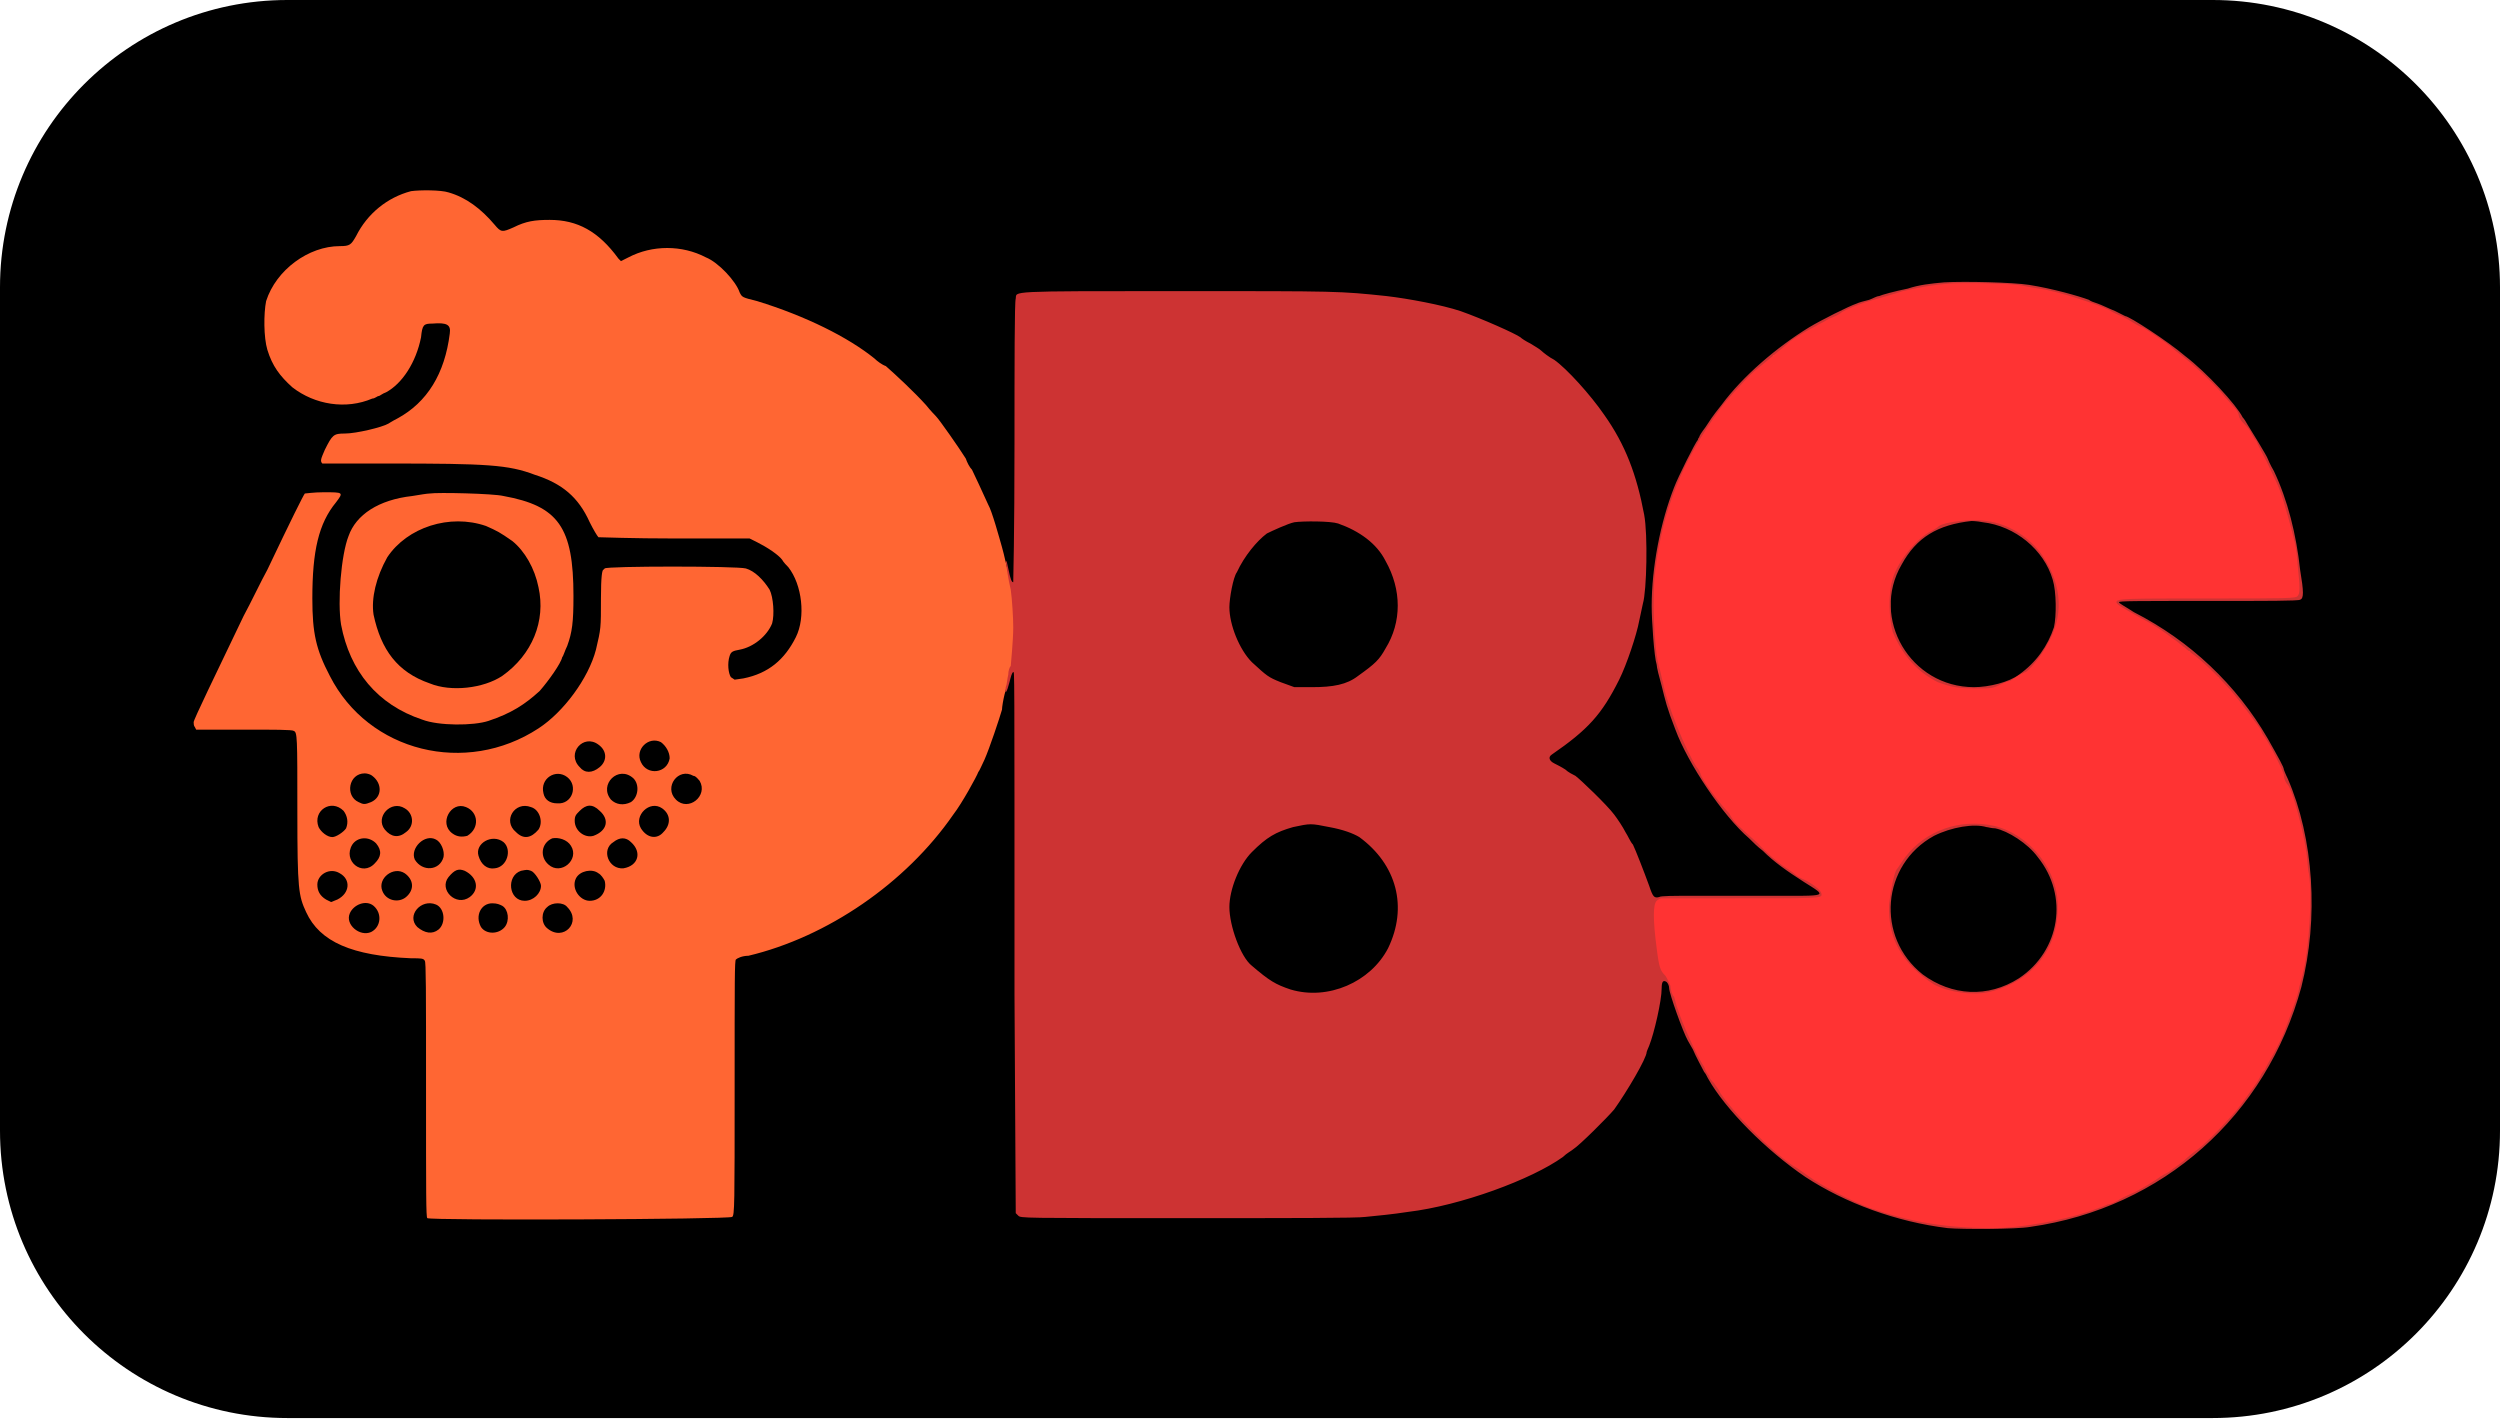
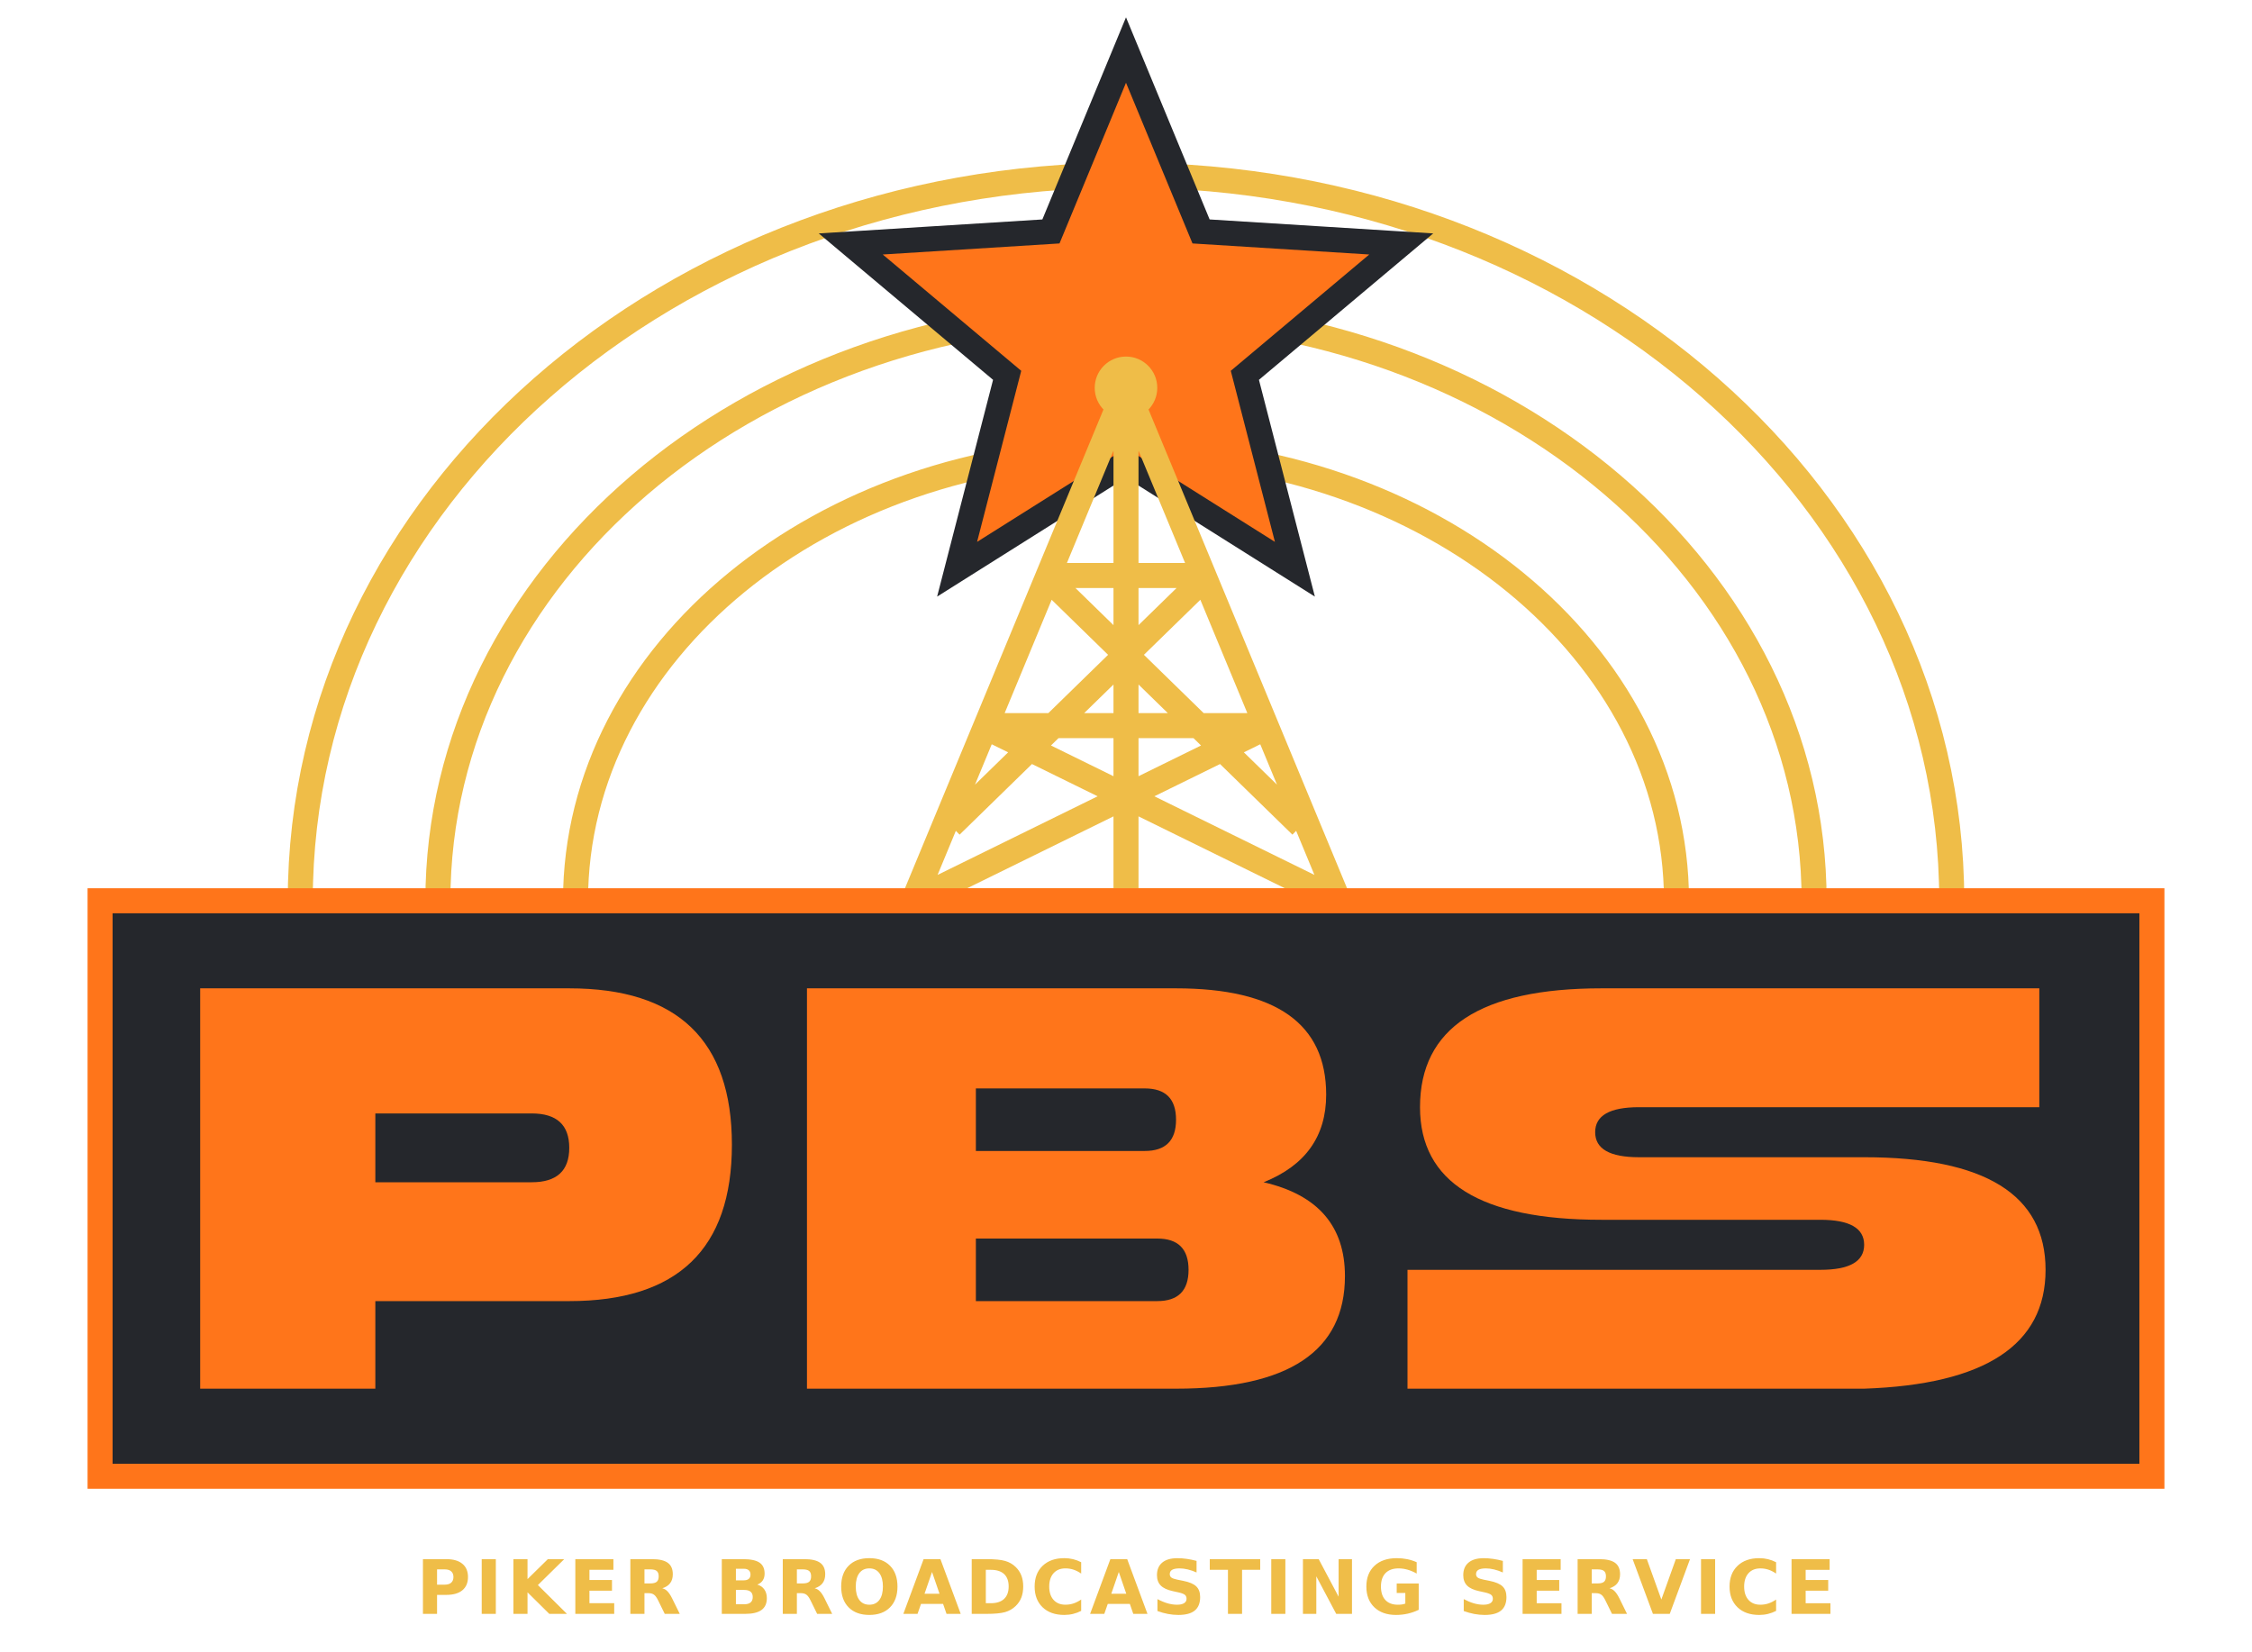
- <svg xmlns="http://www.w3.org/2000/svg" viewBox="320 236 2001 1135" role="img" aria-label="PBS">
-   <rect x="320" y="236" width="2001" height="1135" rx="230" fill="#000" />
-   <g transform="translate(0 2226) scale(1 -1)">
-     <g fill="#FF6633">
-       <path d="M649 1837 c-19 -5 -35 -18 -44 -36 -4 -7 -5 -8 -13 -8 -25 0 -51 -19 -59 -44 -2 -10 -2 -29 1 -39 4 -13 10 -21 20 -30 18 -14 43 -18 64 -9 2 0 4 2 5 2 1 0 3 2 6 3 13 7 24 24 28 44 1 10 2 11 9 11 12 1 15 -1 14 -8 -4 -32 -18 -55 -42 -68 -4 -2 -7 -4 -7 -4 -5 -3 -26 -8 -35 -8 -9 0 -10 -1 -16 -13 -3 -7 -4 -9 -2 -11 1 0 25 0 53 0 79 0 96 -1 117 -9 22 -7 35 -18 44 -38 3 -6 6 -11 7 -12 1 0 28 -1 61 -1 l60 0 6 -3 c8 -4 17 -10 20 -14 1 -2 4 -5 5 -6 11 -14 14 -40 6 -56 -9 -18 -22 -29 -42 -33 l-7 -1 -3 2 c-2 3 -3 11 -1 17 1 3 2 4 8 5 11 2 22 11 26 21 2 7 1 21 -2 27 -5 8 -12 15 -19 17 -7 2 -112 2 -113 0 0 0 -1 -1 -1 -1 -1 0 -2 -5 -2 -23 0 -24 0 -24 -4 -41 -6 -23 -26 -50 -46 -63 -58 -38 -136 -19 -167 42 -11 21 -14 34 -14 62 0 38 5 60 19 77 6 8 6 8 -10 8 -8 0 -14 -1 -15 -1 -1 -1 -11 -21 -30 -61 -5 -9 -13 -26 -19 -37 -23 -48 -40 -83 -40 -85 0 -1 0 -3 1 -4 l1 -2 38 0 c24 0 39 0 40 -1 3 -1 3 -4 3 -65 0 -62 1 -67 7 -80 11 -24 37 -35 84 -37 8 0 10 0 11 -2 1 -1 1 -22 1 -103 0 -85 0 -102 1 -103 3 -2 242 -1 244 1 2 1 2 10 2 103 0 88 0 102 1 103 1 1 5 3 10 3 63 15 126 58 164 113 7 9 19 31 20 34 1 1 3 6 5 10 4 9 12 33 14 40 0 2 1 8 2 12 1 4 3 11 4 14 0 4 2 8 2 9 2 2 2 5 2 13 0 6 0 11 1 12 1 0 1 12 0 14 -1 2 -1 6 -1 10 0 4 -1 9 -2 11 0 3 -2 7 -2 11 -3 11 -4 17 -6 24 -2 7 -8 29 -11 34 -5 11 -11 24 -13 28 -2 2 -4 6 -5 9 -5 8 -21 31 -24 34 0 0 -4 4 -8 9 -9 10 -24 24 -32 31 -3 1 -7 4 -9 6 -21 17 -55 34 -94 46 -12 3 -12 3 -14 7 -3 9 -17 24 -27 28 -19 10 -43 10 -62 0 l-6 -3 -2 2 c-16 22 -33 31 -55 31 -12 0 -19 -1 -29 -6 -9 -4 -10 -4 -15 2 -11 13 -23 22 -37 26 -6 2 -23 2 -30 1z m150 -443 c7 -5 7 -13 1 -18 -6 -5 -12 -5 -16 0 -11 11 3 27 15 18z m50 2 c4 -3 7 -8 7 -13 -2 -12 -18 -14 -23 -3 -5 10 6 21 16 16z m-231 -27 c8 -6 8 -17 -1 -21 -5 -2 -6 -2 -10 0 -11 5 -8 23 5 23 2 0 5 -1 6 -2z m156 -1 c9 -7 4 -22 -8 -21 -6 0 -10 3 -11 8 -3 12 10 20 19 13z m53 -1 c5 -5 4 -15 -2 -19 -6 -3 -12 -2 -16 2 -10 12 6 28 18 17z m48 2 c2 0 4 -3 5 -4 7 -12 -9 -25 -19 -15 -10 10 2 26 14 19z m-280 -28 c3 -4 4 -9 2 -14 -2 -3 -8 -7 -11 -7 -4 0 -9 4 -11 8 -5 13 10 23 20 13z m49 2 c7 -4 8 -14 1 -19 -6 -5 -12 -4 -17 2 -8 10 5 24 16 17z m49 1 c10 -4 11 -17 1 -23 -4 -1 -8 -1 -12 2 -11 8 -1 26 11 21z m52 0 c7 -2 10 -12 6 -18 -6 -7 -12 -8 -18 -2 -11 9 -1 25 12 20z m55 -3 c8 -7 6 -16 -5 -20 -7 -2 -15 4 -15 12 0 4 1 5 4 8 5 5 10 6 16 0z m50 2 c7 -5 7 -13 1 -19 -5 -6 -13 -5 -18 3 -6 10 7 23 17 16z m-73 -30 c7 -11 -8 -24 -18 -15 -7 6 -6 17 3 21 5 1 12 -1 15 -6z m-156 2 c5 -6 4 -11 -1 -16 -10 -11 -26 2 -18 15 4 6 13 7 19 1z m48 3 c4 -2 7 -9 6 -14 -3 -11 -17 -12 -23 -2 -4 9 8 21 17 16z m54 -2 c7 -6 3 -20 -7 -21 -6 -1 -11 3 -13 10 -3 10 11 18 20 11z m102 0 c9 -8 6 -19 -6 -21 -12 -1 -18 15 -8 21 5 4 10 4 14 0z m-133 -23 c10 -5 12 -15 4 -21 -11 -8 -25 6 -17 16 5 6 8 7 13 5z m53 0 c3 -1 8 -9 8 -12 0 -6 -6 -12 -13 -12 -13 0 -15 20 -3 24 5 1 5 1 8 0z m-153 -2 c9 -5 8 -16 -2 -21 l-5 -2 -4 2 c-5 3 -7 7 -7 12 0 8 10 14 18 9z m52 0 c7 -5 8 -13 1 -19 -6 -5 -16 -3 -19 5 -4 10 9 20 18 14z m155 0 c2 -1 4 -4 5 -6 2 -8 -3 -16 -12 -16 -8 0 -15 10 -11 18 3 6 13 8 18 4z m-180 -26 c7 -6 6 -17 -2 -21 -9 -4 -21 6 -17 15 3 7 13 11 19 6z m50 1 c7 -3 8 -15 2 -20 -5 -4 -11 -3 -17 2 -9 9 3 23 15 18z m53 -1 c5 -3 6 -12 2 -17 -5 -6 -15 -6 -19 0 -5 9 0 19 9 19 4 0 6 -1 8 -2z m52 -1 c12 -12 -3 -28 -16 -17 -5 4 -5 13 0 17 4 4 13 4 16 0z" />
-       <path d="M1881 1763 c-7 -1 -14 -1 -15 -2 -1 0 -6 -1 -10 -2 -15 -2 -27 -5 -33 -8 -5 -2 -14 -5 -17 -6 -2 0 -18 -8 -26 -12 -3 -2 -7 -4 -10 -6 -7 -4 -11 -6 -19 -12 -4 -3 -8 -6 -10 -7 -2 -2 -4 -3 -4 -4 0 0 -3 -3 -6 -5 -4 -3 -8 -7 -10 -9 -7 -7 -19 -21 -21 -23 -1 -2 -3 -4 -4 -5 -1 -2 -3 -4 -3 -5 -1 -1 -4 -5 -7 -9 -2 -4 -5 -8 -5 -9 -1 -1 -2 -4 -4 -6 -14 -26 -26 -57 -30 -85 0 -3 -1 -6 -1 -7 -1 -1 -2 -27 -2 -41 0 -20 4 -51 9 -65 5 -17 9 -26 11 -31 4 -9 12 -25 13 -27 1 -2 3 -5 5 -8 6 -11 12 -19 16 -23 2 -3 5 -7 7 -10 2 -2 10 -10 18 -18 16 -15 15 -14 20 -18 3 -2 7 -5 8 -6 4 -3 7 -5 10 -6 1 -1 3 -2 5 -3 1 -1 4 -3 7 -5 8 -4 8 -5 6 -8 0 -1 -2 -2 -2 -2 0 1 -30 1 -65 1 -59 0 -64 0 -65 -2 -1 -2 -1 -23 0 -27 0 -2 1 -9 2 -15 1 -11 1 -13 5 -18 1 -3 3 -7 3 -8 0 -1 1 -6 3 -10 2 -5 3 -10 3 -10 0 -1 1 -3 2 -5 1 -2 2 -5 3 -7 1 -5 12 -28 16 -33 4 -7 5 -8 6 -11 0 -1 1 -2 2 -2 0 0 2 -2 3 -4 18 -27 43 -51 74 -71 10 -7 39 -22 41 -22 1 0 2 0 2 -1 3 -2 32 -10 52 -14 16 -4 55 -5 72 -3 29 4 60 12 81 22 3 2 6 3 7 3 1 1 3 2 6 3 2 2 7 4 10 6 4 2 9 5 10 7 2 1 4 2 5 2 0 0 2 1 2 3 1 1 3 2 3 2 1 0 4 1 6 3 2 2 7 6 11 9 18 14 42 42 52 60 2 3 4 6 4 6 0 1 2 4 4 9 3 4 5 8 5 9 2 3 8 16 8 17 0 0 1 3 2 6 3 5 8 21 11 33 8 33 8 87 -1 121 -5 16 -8 27 -12 35 -2 4 -3 7 -3 8 0 7 -27 50 -42 66 -4 4 -8 9 -9 10 -3 4 -22 21 -29 25 -3 3 -7 6 -9 7 -7 5 -14 10 -16 10 0 0 -1 0 -1 1 0 0 -7 4 -14 8 -24 12 -27 11 61 12 55 0 72 0 73 1 1 2 -2 38 -4 42 -1 1 -1 3 -1 5 0 2 -1 5 -1 6 -1 1 -2 4 -2 6 0 2 -1 7 -3 12 -2 5 -3 9 -3 10 0 0 -2 5 -4 10 -3 5 -5 10 -5 11 0 0 -3 5 -6 12 -4 6 -7 12 -8 14 -2 3 -6 10 -16 23 -2 3 -5 6 -5 6 0 0 -1 1 -1 2 -1 3 -22 23 -34 33 -12 10 -26 20 -34 24 -2 1 -6 4 -8 5 -3 2 -7 4 -9 5 -3 1 -7 2 -9 3 -6 4 -41 16 -46 16 -1 0 -3 0 -4 1 -2 1 -6 1 -10 2 -4 0 -10 1 -14 2 -9 1 -38 2 -53 1z m31 -190 c3 -1 6 -1 8 -2 1 -1 4 -2 7 -3 7 -3 19 -12 24 -18 23 -27 22 -66 -2 -91 -3 -2 -7 -6 -8 -7 -2 -1 -4 -2 -5 -3 -1 -1 -2 -2 -2 -2 -1 0 -5 -2 -11 -4 l-9 -4 -13 0 c-8 0 -16 0 -18 1 -15 3 -31 15 -38 27 -11 15 -12 21 -12 40 -1 15 1 23 8 32 1 3 3 5 3 6 0 0 2 2 4 5 14 18 40 27 64 23z m5 -245 c5 -1 10 -3 14 -5 1 -1 2 -1 3 -2 8 -3 18 -13 24 -25 18 -31 9 -70 -21 -90 -4 -2 -9 -5 -11 -6 -2 -1 -4 -2 -5 -2 -1 -1 -6 -2 -11 -3 -33 -6 -67 17 -76 50 -7 26 3 55 25 72 4 3 8 6 9 6 0 0 2 1 4 2 2 1 5 2 6 2 1 0 3 1 4 1 6 3 23 3 35 0z" />
-       <path d="M664 1595 c-2 0 -8 -1 -14 -2 -27 -3 -45 -15 -51 -32 -6 -15 -9 -53 -6 -71 7 -37 29 -64 65 -76 13 -5 41 -5 53 -1 18 6 29 13 41 24 7 8 17 22 18 27 1 1 2 5 4 9 4 11 5 19 5 40 0 55 -12 72 -56 80 -8 2 -53 3 -59 2z m45 -26 c9 -4 11 -5 21 -12 10 -8 18 -22 21 -37 6 -27 -5 -54 -29 -71 -15 -10 -41 -13 -58 -6 -26 9 -39 27 -45 55 -2 13 2 30 11 46 16 24 50 35 79 25z" />
-     </g>
-     <g fill="#CD3333">
-       <path d="M1876 1764 c-11 -1 -20 -2 -29 -5 -10 -2 -21 -5 -23 -6 -2 0 -5 -2 -8 -3 -4 -1 -8 -2 -10 -3 -6 -2 -28 -13 -38 -19 -26 -16 -53 -39 -70 -62 -8 -10 -9 -12 -13 -18 -3 -4 -5 -7 -5 -8 0 0 -1 -1 -1 -2 -2 -2 -16 -30 -19 -38 -11 -28 -18 -64 -18 -95 0 -12 2 -41 4 -47 0 -2 2 -10 4 -17 3 -12 4 -17 11 -35 10 -27 38 -69 59 -87 3 -3 7 -7 11 -10 9 -9 19 -16 33 -25 19 -12 20 -11 -26 -11 -21 0 -50 0 -63 0 -15 0 -26 0 -27 -1 -4 -1 -5 0 -8 9 -4 11 -11 29 -13 33 -2 2 -4 7 -6 10 -2 4 -6 10 -9 14 -6 8 -27 28 -31 31 -2 1 -6 3 -8 5 -3 2 -7 4 -9 5 -4 2 -5 5 -2 7 29 20 40 32 54 60 6 12 14 36 16 47 1 4 2 10 3 14 3 10 4 55 1 71 -6 32 -15 56 -32 80 -11 16 -30 37 -40 44 -4 2 -9 6 -10 7 -2 2 -6 4 -9 6 -4 2 -7 4 -8 5 -4 3 -31 15 -48 21 -15 5 -42 10 -59 12 -38 4 -38 4 -167 4 -139 0 -129 0 -130 -6 -1 -2 -1 -54 -1 -115 0 -73 -1 -112 -1 -112 -1 0 -2 1 -4 11 -1 4 -1 6 -2 6 0 -1 2 -15 4 -23 1 -7 2 -22 2 -30 0 -11 -2 -30 -2 -31 -1 -1 -2 -4 -2 -7 -1 -4 -1 -8 -2 -10 -1 -7 1 -4 3 4 1 4 2 8 3 8 1 0 1 13 1 -258 l1 -175 2 -2 c2 -2 2 -2 135 -2 81 0 137 0 143 1 10 1 21 2 34 4 42 5 99 26 124 44 3 3 7 5 8 6 5 3 28 26 33 32 10 14 26 41 26 46 0 0 1 3 2 5 4 10 10 36 10 46 0 5 1 7 4 5 1 -1 2 -3 2 -5 0 -4 11 -35 15 -42 1 -2 3 -5 4 -7 2 -5 8 -16 9 -18 1 -1 2 -3 3 -5 14 -25 47 -58 78 -79 32 -21 73 -36 114 -41 11 -1 55 -1 66 1 106 15 189 89 217 192 14 55 10 119 -11 167 -2 4 -3 7 -3 7 0 2 -4 9 -13 25 -25 43 -62 78 -107 101 -6 4 -12 7 -12 8 0 1 13 1 72 1 47 0 72 0 73 1 3 1 3 6 0 24 -3 28 -10 56 -21 79 -3 5 -5 10 -5 10 0 1 -14 24 -16 27 -1 2 -3 5 -4 6 -5 10 -29 36 -46 49 -14 12 -45 32 -48 32 0 0 -4 2 -8 4 -5 2 -11 5 -14 6 -3 1 -6 2 -7 3 -8 3 -29 9 -48 12 -13 2 -51 3 -68 2z m50 -3 c0 -1 3 -1 5 -1 3 0 7 -1 10 -2 3 -2 7 -2 13 -2 7 0 9 -1 10 -2 2 -2 3 -2 4 -1 0 1 1 1 2 0 1 0 1 -1 0 -1 -3 -2 -1 -3 3 -2 5 1 9 1 8 -2 0 -1 1 -1 4 -1 3 0 5 -1 6 -1 1 -1 3 -2 4 -2 4 0 12 -4 12 -5 0 0 -1 -1 -1 -1 -1 -1 -2 -2 -2 -2 0 -2 10 -4 12 -3 2 2 8 -1 9 -4 0 -1 3 -2 7 -3 8 -3 25 -14 25 -16 -1 -2 0 -2 3 -3 1 -1 4 -3 5 -4 1 -2 2 -3 2 -2 1 1 1 1 2 0 0 -1 0 -2 -1 -2 -3 -2 0 -4 3 -4 6 1 13 -4 9 -6 -2 -2 -1 -4 1 -4 1 0 3 -1 4 -2 1 -1 1 -1 2 0 1 2 2 1 7 -5 6 -8 8 -13 4 -13 -2 0 -3 1 -4 2 -1 1 -2 2 -2 2 -2 0 -1 -4 1 -4 0 -1 1 -2 1 -3 0 -2 1 -4 3 -5 l2 -2 3 2 c2 1 4 3 4 3 1 1 2 1 4 -1 2 -3 2 -3 1 -5 -2 -3 -1 -5 3 -5 3 0 3 0 3 -3 0 -3 1 -4 2 -5 1 -1 2 -2 2 -4 0 -1 1 -1 2 -1 1 0 2 -1 2 -3 0 -1 1 -4 2 -5 4 -5 6 -10 6 -14 0 -1 1 -3 2 -4 0 -1 1 -2 1 -3 0 0 1 -1 2 -2 3 -1 6 -9 6 -12 -1 -1 0 -2 0 -3 1 0 1 -2 1 -4 0 -2 1 -3 2 -4 1 -1 2 -2 1 -4 0 -3 0 -3 2 -4 2 0 3 -3 0 -5 -1 -2 0 -5 3 -7 3 -2 3 -5 -1 -5 -2 0 -3 0 -3 -1 0 -1 1 -2 3 -2 2 0 3 -1 4 -5 1 -6 1 -14 0 -16 -1 -1 -1 -1 0 -2 1 -2 2 -15 0 -16 0 -1 -23 -1 -67 -1 -75 0 -75 0 -78 -4 -1 -3 -1 -3 2 -6 2 -2 3 -4 3 -5 0 -2 3 -3 4 -1 3 2 6 1 6 -5 l0 -4 4 -1 c4 0 5 -2 3 -4 -1 0 0 -2 1 -2 1 0 3 1 5 3 3 3 5 4 5 2 0 -1 1 -1 1 -1 4 0 7 -2 6 -4 0 -2 1 -3 2 -4 2 0 2 -1 2 -2 0 -2 0 -2 4 -1 3 0 4 0 5 -1 1 -1 2 -2 3 -2 2 0 3 -1 1 -3 -1 0 -1 -1 0 -1 1 -1 1 -1 2 0 2 2 4 0 3 -3 0 -3 0 -3 4 -3 5 -1 5 -3 1 -5 -2 -1 -3 -3 -4 -4 0 -1 -1 -2 -1 -2 -1 0 -2 -1 -2 -3 1 -4 1 -4 7 2 5 5 5 5 7 4 1 -1 3 -2 4 -2 3 0 3 -2 1 -3 -1 0 -1 -1 -1 -2 1 -1 5 -1 5 0 0 1 0 1 1 1 1 0 1 -1 1 -1 0 -1 1 -2 2 -3 1 0 1 -2 2 -3 0 -3 2 -5 7 -8 2 -1 3 -2 4 -3 0 -1 1 -2 2 -2 0 -1 1 -2 1 -2 0 -1 0 -2 1 -2 0 0 2 -2 3 -5 1 -3 2 -5 2 -5 3 1 11 -11 9 -13 -1 -2 1 -5 4 -5 1 0 2 0 1 -4 0 -2 0 -2 1 -2 2 0 6 -6 6 -8 0 -1 1 -2 1 -3 3 -3 4 -8 3 -12 0 -3 0 -5 1 -6 1 -1 2 -4 2 -6 0 -4 4 -12 5 -11 2 1 5 -5 5 -9 0 -1 1 -4 2 -7 3 -7 4 -15 4 -26 0 -8 0 -10 2 -10 0 0 1 0 1 -1 0 -1 0 -1 -1 -1 -1 0 -1 -4 0 -6 2 -3 2 -16 0 -18 -1 -1 -1 -2 -1 -4 1 -2 1 -7 2 -11 0 -8 0 -8 -1 -7 -2 2 -2 2 -2 -2 -1 -3 -1 -8 -1 -11 0 -8 -2 -23 -3 -24 0 -1 -1 -4 -2 -7 -1 -7 -4 -13 -5 -13 -1 0 -1 -2 -1 -4 0 -3 0 -4 -1 -3 -1 2 -2 0 -2 -3 0 -3 -1 -5 -2 -6 -3 -3 -4 -7 -2 -7 1 -1 1 -1 0 -2 -1 -1 -2 -3 -2 -5 0 -2 0 -3 -1 -3 -1 0 -2 0 -2 -1 0 -1 -1 -2 -3 -4 -2 -1 -2 -2 -1 -3 0 0 1 -1 1 -1 0 -1 -1 -1 -1 -1 -2 1 -5 -4 -5 -7 0 0 -1 -1 -1 -2 -1 -1 -2 -2 -1 -3 0 0 0 -2 0 -3 -1 -1 -1 -1 -2 0 -1 1 -2 2 -3 1 -1 -1 -1 -1 0 -2 2 -3 0 -7 -3 -9 -2 -2 -3 -2 -3 -1 0 1 0 2 -1 2 -2 0 -2 -2 -1 -4 1 -2 1 -2 0 -4 -5 -9 -11 -13 -11 -7 1 3 -2 4 -5 1 -2 -1 -3 -2 -5 -2 -1 -1 -3 -3 -4 -5 0 -2 -2 -4 -3 -4 0 0 -2 -2 -4 -3 -2 -2 -3 -4 -4 -4 -5 0 -12 -9 -9 -11 1 -1 5 0 5 1 0 1 1 1 2 2 2 0 4 2 4 4 5 9 17 17 19 12 1 -2 -12 -16 -14 -16 0 0 -2 -1 -3 -3 -3 -5 -7 -8 -11 -7 -3 0 -3 0 -5 -4 -2 -5 -6 -9 -9 -9 -1 0 -3 -1 -3 -2 -1 -2 -3 -3 -6 -4 -6 -2 -7 -3 -5 -4 1 -1 1 -1 -1 -1 -2 1 -3 0 -6 -2 -5 -4 -11 -7 -13 -7 0 0 -1 -1 -1 -2 0 -1 -1 -1 -4 -1 -3 1 -4 0 -7 -3 -2 -2 -5 -3 -5 -3 -5 2 -6 2 -9 -1 -2 -2 -5 -4 -8 -5 -2 0 -5 -1 -7 -2 -2 0 -6 -2 -8 -3 -3 0 -10 -1 -17 -2 -7 0 -14 -1 -14 -2 -1 0 -5 -1 -8 -2 -9 -2 -61 -1 -65 2 -1 0 -3 1 -7 0 -4 0 -6 0 -7 1 -1 0 -4 1 -7 2 -4 0 -14 4 -11 4 0 0 1 0 1 1 0 1 -3 1 -7 0 -7 0 -8 0 -10 2 -1 1 -3 2 -5 2 -3 0 -3 0 -1 1 2 0 4 1 4 2 0 1 0 1 -3 1 -7 -2 -10 -2 -11 -1 -2 1 0 4 2 4 4 0 9 5 7 6 -2 2 -9 4 -10 3 -1 -1 -1 -2 0 -2 0 0 -1 -1 -3 -1 -3 -1 -4 -3 -1 -3 1 0 2 -1 2 -2 0 -1 -1 -1 -3 -1 -5 1 -14 6 -14 8 0 1 -1 1 -2 0 -2 0 -3 0 -3 1 0 1 0 2 -1 2 0 0 -2 0 -3 0 -5 1 -14 8 -9 8 2 0 1 1 -1 4 -3 2 -3 2 -6 1 -3 -1 -3 -1 -5 1 -1 1 -3 3 -5 4 -2 1 -4 3 -4 4 -1 0 -2 1 -3 1 -2 0 -7 6 -6 9 0 2 -2 4 -4 2 -2 -2 -14 9 -14 13 0 1 -1 2 -2 3 -1 0 -3 2 -4 3 -2 2 -5 4 -7 6 -2 2 -4 4 -4 4 0 1 -2 4 -4 6 -3 3 -5 7 -5 8 -1 3 -6 11 -9 14 -1 1 -2 3 -1 4 0 2 -3 9 -5 9 -1 0 -6 7 -6 9 0 1 -1 4 -2 5 -3 4 -5 13 -3 14 2 2 1 7 -1 7 -1 1 -2 2 -3 4 -1 1 -2 3 -3 5 -1 1 -2 2 -2 3 1 0 0 2 -1 4 -1 1 -2 6 -3 11 -1 4 -2 8 -3 9 0 1 -1 7 -1 14 -1 15 -3 32 -3 35 -2 3 1 3 19 3 22 0 28 0 26 -1 -7 -1 -1 -4 7 -3 4 1 5 3 0 3 -1 0 4 1 13 1 17 1 22 0 20 -1 -2 -3 3 -5 7 -3 2 0 3 3 1 3 -1 0 0 1 2 1 3 1 14 1 17 0 l3 -1 -3 0 c-3 -1 -4 -3 -1 -3 2 -1 6 0 8 3 2 2 3 2 9 0 2 0 4 3 4 6 -2 5 -8 11 -12 11 -5 0 -9 2 -12 4 -1 2 -3 3 -4 5 -1 1 -4 2 -5 2 -1 1 -2 1 -2 2 0 0 -2 2 -4 3 -2 1 -4 3 -4 4 0 0 -1 1 -1 1 -2 0 -8 7 -7 8 1 1 -3 5 -6 5 -2 0 -3 1 -3 3 0 3 -12 15 -14 15 -1 -1 -2 0 -2 1 0 2 -2 4 -6 7 -2 1 -3 2 -3 4 0 3 0 3 -1 3 -1 0 -2 1 -2 2 0 1 -1 2 -2 2 -1 0 -4 3 -4 5 0 0 -2 4 -4 7 -2 4 -4 7 -5 9 0 1 -1 2 -2 3 -1 0 -1 1 -1 3 1 1 0 3 -1 4 -4 4 -7 9 -7 11 0 1 -1 3 -2 5 -3 3 -4 9 -4 16 0 4 -3 12 -5 13 -2 2 -3 7 -2 12 0 3 0 5 -1 7 -1 1 -1 2 0 4 1 3 1 4 0 7 -1 3 -1 5 -2 6 0 3 -2 0 -2 -5 0 -3 0 -5 -1 -5 0 0 -1 4 -1 9 0 6 0 10 -1 10 -1 0 -1 8 -1 22 -1 21 0 27 2 21 0 -2 1 -3 2 -3 2 0 1 -3 -1 -5 -2 -1 -2 -2 -1 -4 2 -5 4 -4 6 2 l2 6 -3 5 c-4 6 -5 16 -2 20 2 1 3 10 1 12 -2 1 -1 5 3 21 5 16 6 19 7 17 1 -2 4 1 3 4 0 4 2 14 3 16 1 1 2 2 2 3 0 1 1 2 1 2 1 0 2 1 3 2 0 1 1 3 2 4 1 1 1 2 1 3 -2 2 3 9 6 9 3 0 6 4 6 7 0 2 1 3 2 4 1 1 1 2 0 4 0 2 0 3 1 3 3 -3 8 1 5 4 -2 1 -1 4 1 4 0 0 2 1 2 3 3 4 4 4 7 2 1 -2 3 -3 3 -3 1 0 1 -1 1 -1 0 -2 3 -3 4 -2 1 1 0 8 -1 9 -1 0 -2 0 -3 -1 -4 -2 -6 0 -2 3 0 1 1 2 1 3 0 2 4 7 6 7 1 0 2 1 2 2 0 1 1 2 4 3 1 1 3 2 3 3 0 0 1 1 1 1 1 0 3 1 4 3 1 2 3 3 4 3 1 0 8 6 8 7 0 1 -1 1 -1 1 -1 0 -2 0 -2 1 0 1 2 1 4 0 1 -2 3 0 3 2 -1 2 1 5 3 5 1 0 2 1 8 6 6 6 12 7 13 2 1 -2 2 -3 3 -3 4 0 6 5 4 8 -2 2 3 6 7 6 3 0 5 2 3 3 -1 0 1 1 4 1 4 0 7 1 4 2 -1 0 0 1 1 0 3 0 5 2 3 3 -1 0 0 1 2 1 10 2 14 3 15 4 1 2 12 6 16 6 2 0 5 1 8 3 3 2 4 2 16 2 10 0 12 0 12 2 0 1 1 2 7 2 3 1 7 1 8 1 2 1 42 1 43 0z m-535 -190 c17 -6 31 -16 38 -30 13 -23 13 -49 0 -70 -5 -9 -8 -12 -22 -22 -9 -7 -20 -9 -37 -9 l-14 0 -11 4 c-10 4 -11 5 -23 16 -10 10 -18 30 -18 44 0 7 3 24 6 28 6 13 16 25 24 31 4 2 17 8 22 9 7 1 29 1 35 -1z m-7 -243 c11 -2 19 -5 24 -8 30 -22 39 -56 23 -89 -14 -27 -48 -42 -78 -33 -12 4 -17 7 -31 19 -9 7 -18 32 -18 47 0 14 8 34 18 44 12 12 19 16 33 20 14 3 14 3 29 0z" />
-       <path d="M1897 1576 c-16 -2 -22 -4 -25 -6 -2 -1 -4 -2 -4 -2 -1 0 -2 -1 -3 -2 -1 -1 -2 -1 -4 -1 -2 1 -3 0 -4 -1 -1 -1 -2 -2 -3 -2 -1 0 -2 -1 -2 -2 0 -1 -1 -2 -2 -2 -1 -1 -2 -2 -2 -3 0 -1 -1 -3 -2 -4 -1 -1 -3 -3 -3 -5 -2 -4 -3 -6 -6 -10 -1 -2 -2 -4 -2 -5 0 -4 -1 -4 -4 -1 l-2 2 -1 -3 c-1 -1 -2 -3 -2 -4 -3 -2 -2 -7 1 -11 3 -3 3 -4 3 -9 -1 -4 -2 -7 -2 -8 -1 -3 -1 -8 0 -9 1 -1 2 -2 2 -4 l1 -2 1 2 2 2 0 -2 c1 -1 1 -2 1 -3 -1 0 0 -2 2 -5 2 -3 3 -6 3 -8 0 -3 0 -3 1 -2 2 1 3 0 3 -4 0 -3 0 -3 3 -3 2 1 2 1 2 -1 -1 -1 0 -2 2 -3 2 -1 3 -3 3 -3 0 -1 2 -3 4 -5 3 -4 3 -4 8 -4 3 1 5 0 7 -1 3 -2 3 -2 -1 -2 -3 0 -2 -2 1 -4 4 -1 4 -1 5 0 2 2 4 2 13 1 14 -2 35 -1 39 2 3 2 4 4 1 4 -2 0 -2 0 -1 1 1 1 1 1 2 0 1 0 2 -1 4 -1 2 0 2 0 2 4 0 4 2 6 3 3 1 -1 2 -2 2 -2 1 0 2 -1 2 -2 0 -3 12 -4 14 -1 4 3 0 7 -8 7 -5 0 -5 1 0 6 3 3 5 6 6 7 0 2 1 4 3 4 2 1 2 2 1 4 0 3 0 3 2 3 2 0 4 2 2 3 -1 1 1 7 4 9 2 1 2 31 0 32 0 0 -1 1 -1 2 0 1 -1 3 -2 6 -1 2 -2 5 -2 7 0 2 0 3 -1 3 -1 0 -2 1 -2 1 0 1 -1 2 -2 3 0 1 -2 3 -3 6 -1 2 -2 4 -3 4 -1 0 -1 1 -1 2 1 1 -1 3 -6 7 -4 3 -7 5 -8 5 -2 0 -9 4 -10 6 -1 2 -4 3 -7 2 -1 -1 -4 0 -9 1 -4 1 -8 2 -8 2 -1 0 -4 -1 -7 -1z m10 -4 c26 -3 49 -22 56 -46 3 -10 3 -29 1 -38 -5 -15 -14 -28 -28 -38 -8 -6 -24 -10 -36 -10 -51 0 -83 55 -58 98 12 22 29 32 56 35 0 0 4 0 9 -1z" />
-       <path d="M1892 1335 c-1 0 -2 0 -3 -1 -1 0 -1 0 0 -1 1 -2 1 -2 -14 -4 -4 0 -5 -1 -6 -2 0 -2 -1 -2 -4 -2 -2 0 -4 0 -4 -1 -1 -1 -1 -1 0 -1 1 0 1 0 0 -1 -1 0 -2 -1 -2 0 -1 0 -1 -1 -1 -1 0 -3 -5 -8 -8 -7 -3 0 -7 -4 -7 -8 0 -3 0 -3 -3 -4 -6 -2 -10 -11 -6 -12 1 -1 1 -2 0 -5 -1 -2 -2 -5 -3 -6 l-1 -2 -2 2 c-3 3 -3 3 -4 1 -1 -3 -1 -4 1 -8 1 -2 2 -7 3 -13 0 -6 1 -9 2 -9 0 0 1 -1 2 -3 0 -2 1 -4 1 -4 0 -1 1 -5 2 -8 1 -4 2 -7 3 -8 0 -1 1 -2 1 -3 0 -1 1 -1 2 -1 2 1 2 0 4 -4 1 -2 2 -4 3 -5 1 0 1 -1 0 -3 0 -2 1 -3 4 -1 2 1 3 1 8 -4 4 -3 7 -6 7 -7 0 -1 0 -2 3 -2 1 0 3 -1 3 -1 1 -1 3 -1 4 -1 2 0 4 -1 4 -2 2 -1 4 -1 14 -1 l13 0 3 -2 c3 -3 3 -3 6 -2 3 1 4 6 1 6 -1 1 -1 1 1 1 2 0 18 6 21 8 0 1 1 2 0 2 0 1 1 2 6 1 6 0 8 1 4 3 -1 0 -2 1 -2 2 0 2 7 9 8 8 2 0 6 4 6 6 0 0 1 2 2 4 1 1 1 2 0 3 -2 2 -1 4 1 7 1 0 2 2 2 3 0 1 1 2 1 3 3 1 3 34 1 37 -1 1 -2 3 -3 4 -1 1 -2 3 -2 4 -1 2 -1 2 0 3 0 0 1 2 1 3 1 3 -2 3 -3 0 -1 -2 -1 -2 -3 1 -1 2 -2 6 -2 8 -1 6 -4 10 -7 8 -1 -1 -2 -1 -3 1 -1 1 -2 2 -3 2 -1 0 -3 3 -2 5 0 0 1 1 4 0 4 0 7 2 5 5 -2 2 -8 1 -10 -1 -2 -3 -8 -4 -8 -2 -1 1 -2 2 -2 2 -1 0 -3 1 -5 3 -3 3 -4 3 -6 2 -4 0 -7 1 -7 3 1 1 0 1 -7 0 -7 0 -9 0 -10 1 -1 2 -2 2 -4 1z m18 -7 c1 0 4 -1 7 -1 10 -2 26 -12 34 -23 25 -31 18 -75 -15 -97 -25 -16 -54 -14 -77 3 -38 30 -33 88 9 111 14 7 32 10 42 7z" />
-     </g>
-     <g fill="#FF3333">
-       <path d="M1880 1763 c-11 -1 -20 -2 -37 -6 -3 -1 -6 -2 -20 -6 -15 -4 -26 -9 -29 -11 -2 -2 -7 -4 -10 -5 -3 -2 -7 -4 -9 -5 -1 -1 -6 -3 -9 -5 -4 -2 -10 -6 -13 -8 -3 -3 -8 -7 -13 -11 -8 -7 -15 -12 -19 -16 -4 -4 -20 -21 -24 -27 -30 -41 -46 -80 -52 -129 -3 -20 -1 -65 3 -78 1 -3 2 -9 3 -12 3 -18 19 -56 27 -68 2 -2 3 -5 3 -5 0 -2 6 -11 12 -19 4 -5 8 -10 11 -13 4 -7 4 -7 23 -24 7 -8 16 -15 20 -18 3 -2 8 -5 10 -7 2 -2 7 -4 9 -5 7 -4 12 -8 12 -11 0 -3 -3 -3 -70 -3 -31 0 -57 0 -58 0 -1 0 -3 -1 -4 -2 -3 -3 -3 -15 0 -38 2 -16 3 -18 7 -22 2 -3 3 -6 4 -8 0 -2 1 -7 3 -9 1 -3 2 -8 3 -10 3 -10 15 -37 21 -46 1 -3 3 -6 4 -7 0 -2 2 -4 4 -6 1 -2 4 -5 5 -8 11 -16 38 -44 58 -58 4 -2 9 -6 12 -8 9 -7 34 -20 50 -26 32 -11 60 -16 99 -16 20 0 54 6 75 13 6 2 14 5 16 6 2 0 6 2 8 3 1 1 7 4 14 7 6 3 14 8 17 10 4 3 8 5 10 6 5 4 7 5 12 9 3 3 8 7 11 9 7 5 28 27 34 35 8 11 14 19 16 23 1 3 3 5 4 6 0 1 3 6 7 13 3 6 6 11 6 12 1 1 13 33 14 39 0 2 2 7 3 12 5 19 8 62 5 81 -1 3 -1 11 -2 17 -2 15 -11 50 -15 54 -1 1 -3 4 -3 8 -2 6 -11 24 -16 31 -1 1 -2 3 -2 4 0 1 -18 25 -25 33 -11 12 -22 23 -32 30 -5 4 -12 10 -14 11 -8 6 -15 11 -25 16 -14 8 -20 11 -20 13 0 3 7 3 75 3 61 0 69 0 70 2 2 2 2 6 0 25 -1 15 -2 17 -7 36 -7 25 -7 24 -18 47 -3 6 -7 13 -8 16 -2 2 -4 6 -5 8 -1 2 -4 5 -6 7 -1 1 -3 4 -3 5 0 1 -1 4 -3 6 -2 2 -5 6 -8 9 -5 7 -24 25 -33 32 -4 3 -9 7 -11 9 -5 4 -20 14 -22 15 -1 0 -5 2 -8 4 -3 2 -7 4 -9 5 -3 1 -7 3 -10 5 -11 5 -41 15 -56 17 -7 1 -16 3 -18 3 -8 1 -40 2 -54 1z m30 -190 c17 -2 35 -13 45 -28 16 -24 17 -49 3 -72 -4 -8 -15 -21 -17 -21 -1 0 -4 -2 -6 -3 -3 -2 -6 -4 -6 -4 -1 0 -4 -1 -8 -3 -6 -3 -7 -3 -19 -3 -15 0 -20 1 -31 5 -16 8 -28 21 -36 40 -3 10 -4 31 0 43 4 14 20 33 31 38 2 1 5 3 6 4 4 3 25 6 38 4z m6 -244 c29 -7 52 -36 51 -66 0 -33 -21 -59 -55 -67 -13 -3 -33 0 -44 6 -26 17 -37 37 -36 64 1 10 4 25 6 28 1 1 4 6 7 10 16 21 43 31 71 25z" />
-     </g>
+ <svg xmlns="http://www.w3.org/2000/svg" viewBox="0 0 360 264" role="img" aria-label="PBS — Piker Broadcasting Service" version="1.1" id="svg6">
+   <defs id="defs6" />
+   <g fill="none" stroke="#efbd48" stroke-width="4" id="g1">
+     <path d="M48 144a132 116 0 0 1 264 0M70 144a110 94 0 0 1 220 0M92 144a88 72 0 0 1 176 0" id="path1" />
  </g>
+   <path d="m180 8 12 29 32 2-25 21 8 31-27-17-27 17 8-31-25-21 32-2Z" fill="#ff751a" stroke="#25272c" stroke-width="4" id="path2" />
+   <g fill="none" stroke="#efbd48" stroke-width="4" stroke-linejoin="bevel" id="g3">
+     <path d="m180 62-34 82h68Zm0 0v82m-23-28h46m-36-24h26m-41 40 41-40m-26 0 41 40m-51-16 57 28m-11-28-57 28" id="path3" />
+   </g>
+   <circle cx="180" cy="62" r="5" fill="#efbd48" id="circle3" />
+   <rect x="16" y="144" width="328" height="92" fill="#25272c" stroke="#ff751a" stroke-width="4" id="rect3" />
+   <g fill="#ff751a" transform="translate(32 158)" id="g6">
+     <path fill-rule="evenodd" d="M0 0h59q26 0 26 25T59 50H28v14H0Zm28 20v11h25q6 0 6-5.5T53 20Z" id="path4" />
+     <path fill-rule="evenodd" d="M97 0h59q24 0 24 17 0 10-10 14 13 3 13 15 0 18-27 18H97Zm27 16v10h27q5 0 5-5t-5-5Zm0 24v10h29q5 0 5-5t-5-5Z" id="path5" />
+     <path d="M294 0v19h-64q-7 0-7 4t7 4h36q29 0 29 18t-29 19h-73V45h66q7 0 7-4t-7-4h-35q-29 0-29-18 0-19 29-19Z" id="path6" />
+   </g>
+   <path d="m 67.611,249.252 h 3.744 q 1.67,0 2.561,0.744 0.896,0.738 0.896,2.109 0,1.377 -0.896,2.121 -0.891,0.738 -2.561,0.738 H 69.867 V 258 h -2.256 z m 2.256,1.635 v 2.443 h 1.248 q 0.656,0 1.014,-0.316 0.357,-0.322 0.357,-0.908 0,-0.586 -0.357,-0.902 -0.357,-0.316 -1.014,-0.316 z m 7.139,-1.635 h 2.256 V 258 H 77.006 Z m 5.065,0 h 2.256 v 3.193 l 3.252,-3.193 h 2.619 l -4.213,4.143 L 90.632,258 h -2.824 l -3.48,-3.445 V 258 h -2.256 z m 9.899,0 h 6.088 v 1.705 H 94.226 v 1.629 h 3.604 v 1.705 H 94.226 v 2.004 h 3.961 V 258 h -6.217 z m 12.002,3.879 q 0.709,0 1.014,-0.264 0.311,-0.264 0.311,-0.867 0,-0.598 -0.311,-0.855 -0.305,-0.258 -1.014,-0.258 h -0.949 v 2.244 z m -0.949,1.559 V 258 h -2.256 v -8.748 h 3.445 q 1.729,0 2.531,0.58 0.809,0.58 0.809,1.834 0,0.867 -0.422,1.424 -0.416,0.557 -1.26,0.82 0.463,0.105 0.826,0.48 0.369,0.369 0.744,1.125 L 108.666,258 h -2.402 l -1.066,-2.174 q -0.322,-0.656 -0.656,-0.896 -0.328,-0.24 -0.879,-0.24 z m 15.866,-2.051 q 0.533,0 0.809,-0.234 0.275,-0.234 0.275,-0.691 0,-0.451 -0.275,-0.686 -0.275,-0.24 -0.809,-0.24 h -1.248 v 1.852 z m 0.076,3.826 q 0.68,0 1.02,-0.287 0.346,-0.287 0.346,-0.867 0,-0.568 -0.34,-0.85 -0.34,-0.287 -1.025,-0.287 h -1.324 v 2.291 z m 2.098,-3.146 q 0.727,0.211 1.125,0.779 0.398,0.568 0.398,1.395 0,1.266 -0.855,1.887 Q 120.875,258 119.129,258 h -3.744 v -8.748 h 3.387 q 1.822,0 2.637,0.551 0.82,0.551 0.82,1.764 0,0.639 -0.299,1.09 -0.299,0.445 -0.867,0.662 z m 7.274,-0.188 q 0.709,0 1.014,-0.264 0.311,-0.264 0.311,-0.867 0,-0.598 -0.311,-0.855 -0.305,-0.258 -1.014,-0.258 h -0.949 v 2.244 z m -0.949,1.559 V 258 h -2.256 v -8.748 h 3.445 q 1.729,0 2.531,0.58 0.809,0.58 0.809,1.834 0,0.867 -0.422,1.424 -0.416,0.557 -1.26,0.82 0.463,0.105 0.826,0.48 0.369,0.369 0.744,1.125 L 133.03,258 h -2.402 l -1.066,-2.174 q -0.322,-0.656 -0.656,-0.896 -0.328,-0.24 -0.879,-0.24 z m 11.58,-3.961 q -1.031,0 -1.6,0.762 -0.568,0.762 -0.568,2.145 0,1.377 0.568,2.139 0.568,0.762 1.6,0.762 1.037,0 1.605,-0.762 0.568,-0.762 0.568,-2.139 0,-1.383 -0.568,-2.145 -0.568,-0.762 -1.605,-0.762 z m 0,-1.635 q 2.109,0 3.305,1.207 1.195,1.207 1.195,3.334 0,2.121 -1.195,3.328 -1.195,1.207 -3.305,1.207 -2.104,0 -3.305,-1.207 -1.195,-1.207 -1.195,-3.328 0,-2.127 1.195,-3.334 1.201,-1.207 3.305,-1.207 z m 11.791,7.312 h -3.527 L 146.675,258 h -2.268 l 3.24,-8.748 h 2.689 L 153.578,258 h -2.268 z m -2.965,-1.623 h 2.396 l -1.195,-3.48 z m 9.799,-3.826 v 5.338 h 0.809 q 1.383,0 2.109,-0.686 0.732,-0.686 0.732,-1.992 0,-1.301 -0.727,-1.98 -0.727,-0.68 -2.115,-0.68 z m -2.256,-1.705 h 2.379 q 1.992,0 2.965,0.287 0.979,0.281 1.676,0.961 0.615,0.592 0.914,1.365 0.299,0.773 0.299,1.752 0,0.99 -0.299,1.77 -0.299,0.773 -0.914,1.365 -0.703,0.68 -1.688,0.967 Q 159.686,258 157.717,258 h -2.379 z m 17.498,8.268 q -0.621,0.322 -1.295,0.486 -0.674,0.164 -1.406,0.164 -2.186,0 -3.463,-1.219 -1.277,-1.225 -1.277,-3.316 0,-2.098 1.277,-3.316 1.277,-1.225 3.463,-1.225 0.732,0 1.406,0.164 0.674,0.164 1.295,0.486 v 1.811 q -0.627,-0.428 -1.236,-0.627 -0.609,-0.199 -1.283,-0.199 -1.207,0 -1.898,0.773 -0.691,0.773 -0.691,2.133 0,1.354 0.691,2.127 0.691,0.773 1.898,0.773 0.674,0 1.283,-0.199 0.609,-0.199 1.236,-0.627 z m 7.778,-1.113 h -3.527 L 176.53,258 h -2.268 l 3.24,-8.748 h 2.689 L 183.432,258 h -2.268 z m -2.965,-1.623 h 2.396 l -1.195,-3.48 z m 13.631,-5.256 v 1.852 q -0.721,-0.322 -1.406,-0.486 -0.686,-0.164 -1.295,-0.164 -0.809,0 -1.195,0.223 -0.387,0.223 -0.387,0.691 0,0.352 0.258,0.551 0.264,0.193 0.949,0.334 l 0.961,0.193 q 1.459,0.293 2.074,0.891 0.615,0.598 0.615,1.699 0,1.447 -0.861,2.156 -0.855,0.703 -2.619,0.703 -0.832,0 -1.67,-0.158 -0.838,-0.158 -1.676,-0.469 v -1.904 q 0.838,0.445 1.617,0.674 0.785,0.223 1.512,0.223 0.738,0 1.131,-0.246 0.393,-0.246 0.393,-0.703 0,-0.41 -0.27,-0.633 -0.264,-0.223 -1.061,-0.398 l -0.873,-0.193 q -1.312,-0.281 -1.922,-0.896 -0.604,-0.615 -0.604,-1.658 0,-1.307 0.844,-2.01 0.844,-0.703 2.426,-0.703 0.721,0 1.482,0.111 0.762,0.105 1.576,0.322 z m 2.112,-0.275 h 8.062 v 1.705 H 198.554 V 258 h -2.256 v -7.043 h -2.906 z m 9.829,0 h 2.256 V 258 h -2.256 z m 5.065,0 h 2.52 l 3.182,6 v -6 h 2.139 V 258 h -2.52 l -3.182,-6 v 6 h -2.139 z m 18.506,8.098 q -0.844,0.41 -1.752,0.615 -0.908,0.205 -1.875,0.205 -2.186,0 -3.463,-1.219 -1.277,-1.225 -1.277,-3.316 0,-2.115 1.301,-3.328 1.301,-1.213 3.562,-1.213 0.873,0 1.67,0.164 0.803,0.164 1.512,0.486 v 1.811 q -0.732,-0.416 -1.459,-0.621 -0.721,-0.205 -1.447,-0.205 -1.348,0 -2.08,0.756 -0.727,0.75 -0.727,2.15 0,1.389 0.703,2.145 0.703,0.756 1.998,0.756 0.352,0 0.65,-0.041 0.305,-0.047 0.545,-0.141 v -1.699 h -1.377 v -1.512 h 3.516 z m 13.452,-7.822 v 1.852 q -0.721,-0.322 -1.406,-0.486 -0.686,-0.164 -1.295,-0.164 -0.809,0 -1.195,0.223 -0.387,0.223 -0.387,0.691 0,0.352 0.258,0.551 0.264,0.193 0.949,0.334 l 0.961,0.193 q 1.459,0.293 2.074,0.891 0.615,0.598 0.615,1.699 0,1.447 -0.861,2.156 -0.855,0.703 -2.619,0.703 -0.832,0 -1.67,-0.158 -0.838,-0.158 -1.676,-0.469 v -1.904 q 0.838,0.445 1.617,0.674 0.785,0.223 1.512,0.223 0.738,0 1.131,-0.246 0.393,-0.246 0.393,-0.703 0,-0.41 -0.27,-0.633 -0.264,-0.223 -1.061,-0.398 l -0.873,-0.193 q -1.312,-0.281 -1.922,-0.896 -0.604,-0.615 -0.604,-1.658 0,-1.307 0.844,-2.01 0.844,-0.703 2.426,-0.703 0.721,0 1.482,0.111 0.762,0.105 1.576,0.322 z m 3.155,-0.275 h 6.088 v 1.705 h -3.832 v 1.629 h 3.604 v 1.705 h -3.604 v 2.004 h 3.961 V 258 h -6.217 z m 12.002,3.879 q 0.709,0 1.014,-0.264 0.311,-0.264 0.311,-0.867 0,-0.598 -0.311,-0.855 -0.305,-0.258 -1.014,-0.258 h -0.949 v 2.244 z m -0.949,1.559 V 258 h -2.256 v -8.748 h 3.445 q 1.729,0 2.531,0.58 0.809,0.58 0.809,1.834 0,0.867 -0.422,1.424 -0.416,0.557 -1.26,0.82 0.463,0.105 0.826,0.48 0.369,0.369 0.744,1.125 L 260.094,258 h -2.402 l -1.066,-2.174 q -0.322,-0.656 -0.656,-0.896 -0.328,-0.24 -0.879,-0.24 z m 6.541,-5.438 h 2.268 l 2.32,6.457 2.314,-6.457 h 2.268 L 266.923,258 h -2.689 z m 10.93,0 h 2.256 V 258 h -2.256 z m 12.002,8.268 q -0.621,0.322 -1.295,0.486 -0.674,0.164 -1.406,0.164 -2.186,0 -3.463,-1.219 -1.277,-1.225 -1.277,-3.316 0,-2.098 1.277,-3.316 1.277,-1.225 3.463,-1.225 0.732,0 1.406,0.164 0.674,0.164 1.295,0.486 v 1.811 q -0.627,-0.428 -1.236,-0.627 -0.609,-0.199 -1.283,-0.199 -1.207,0 -1.898,0.773 -0.691,0.773 -0.691,2.133 0,1.354 0.691,2.127 0.691,0.773 1.898,0.773 0.674,0 1.283,-0.199 0.609,-0.199 1.236,-0.627 z m 2.469,-8.268 h 6.088 v 1.705 h -3.832 v 1.629 h 3.604 v 1.705 h -3.604 v 2.004 h 3.961 V 258 h -6.217 z" id="text6" style="font-weight:bold;font-size:12px;font-family:'DejaVu Sans', sans-serif;letter-spacing:0.6;text-anchor:middle;fill:#efbd48" aria-label="PIKER BROADCASTING SERVICE" />
</svg>
